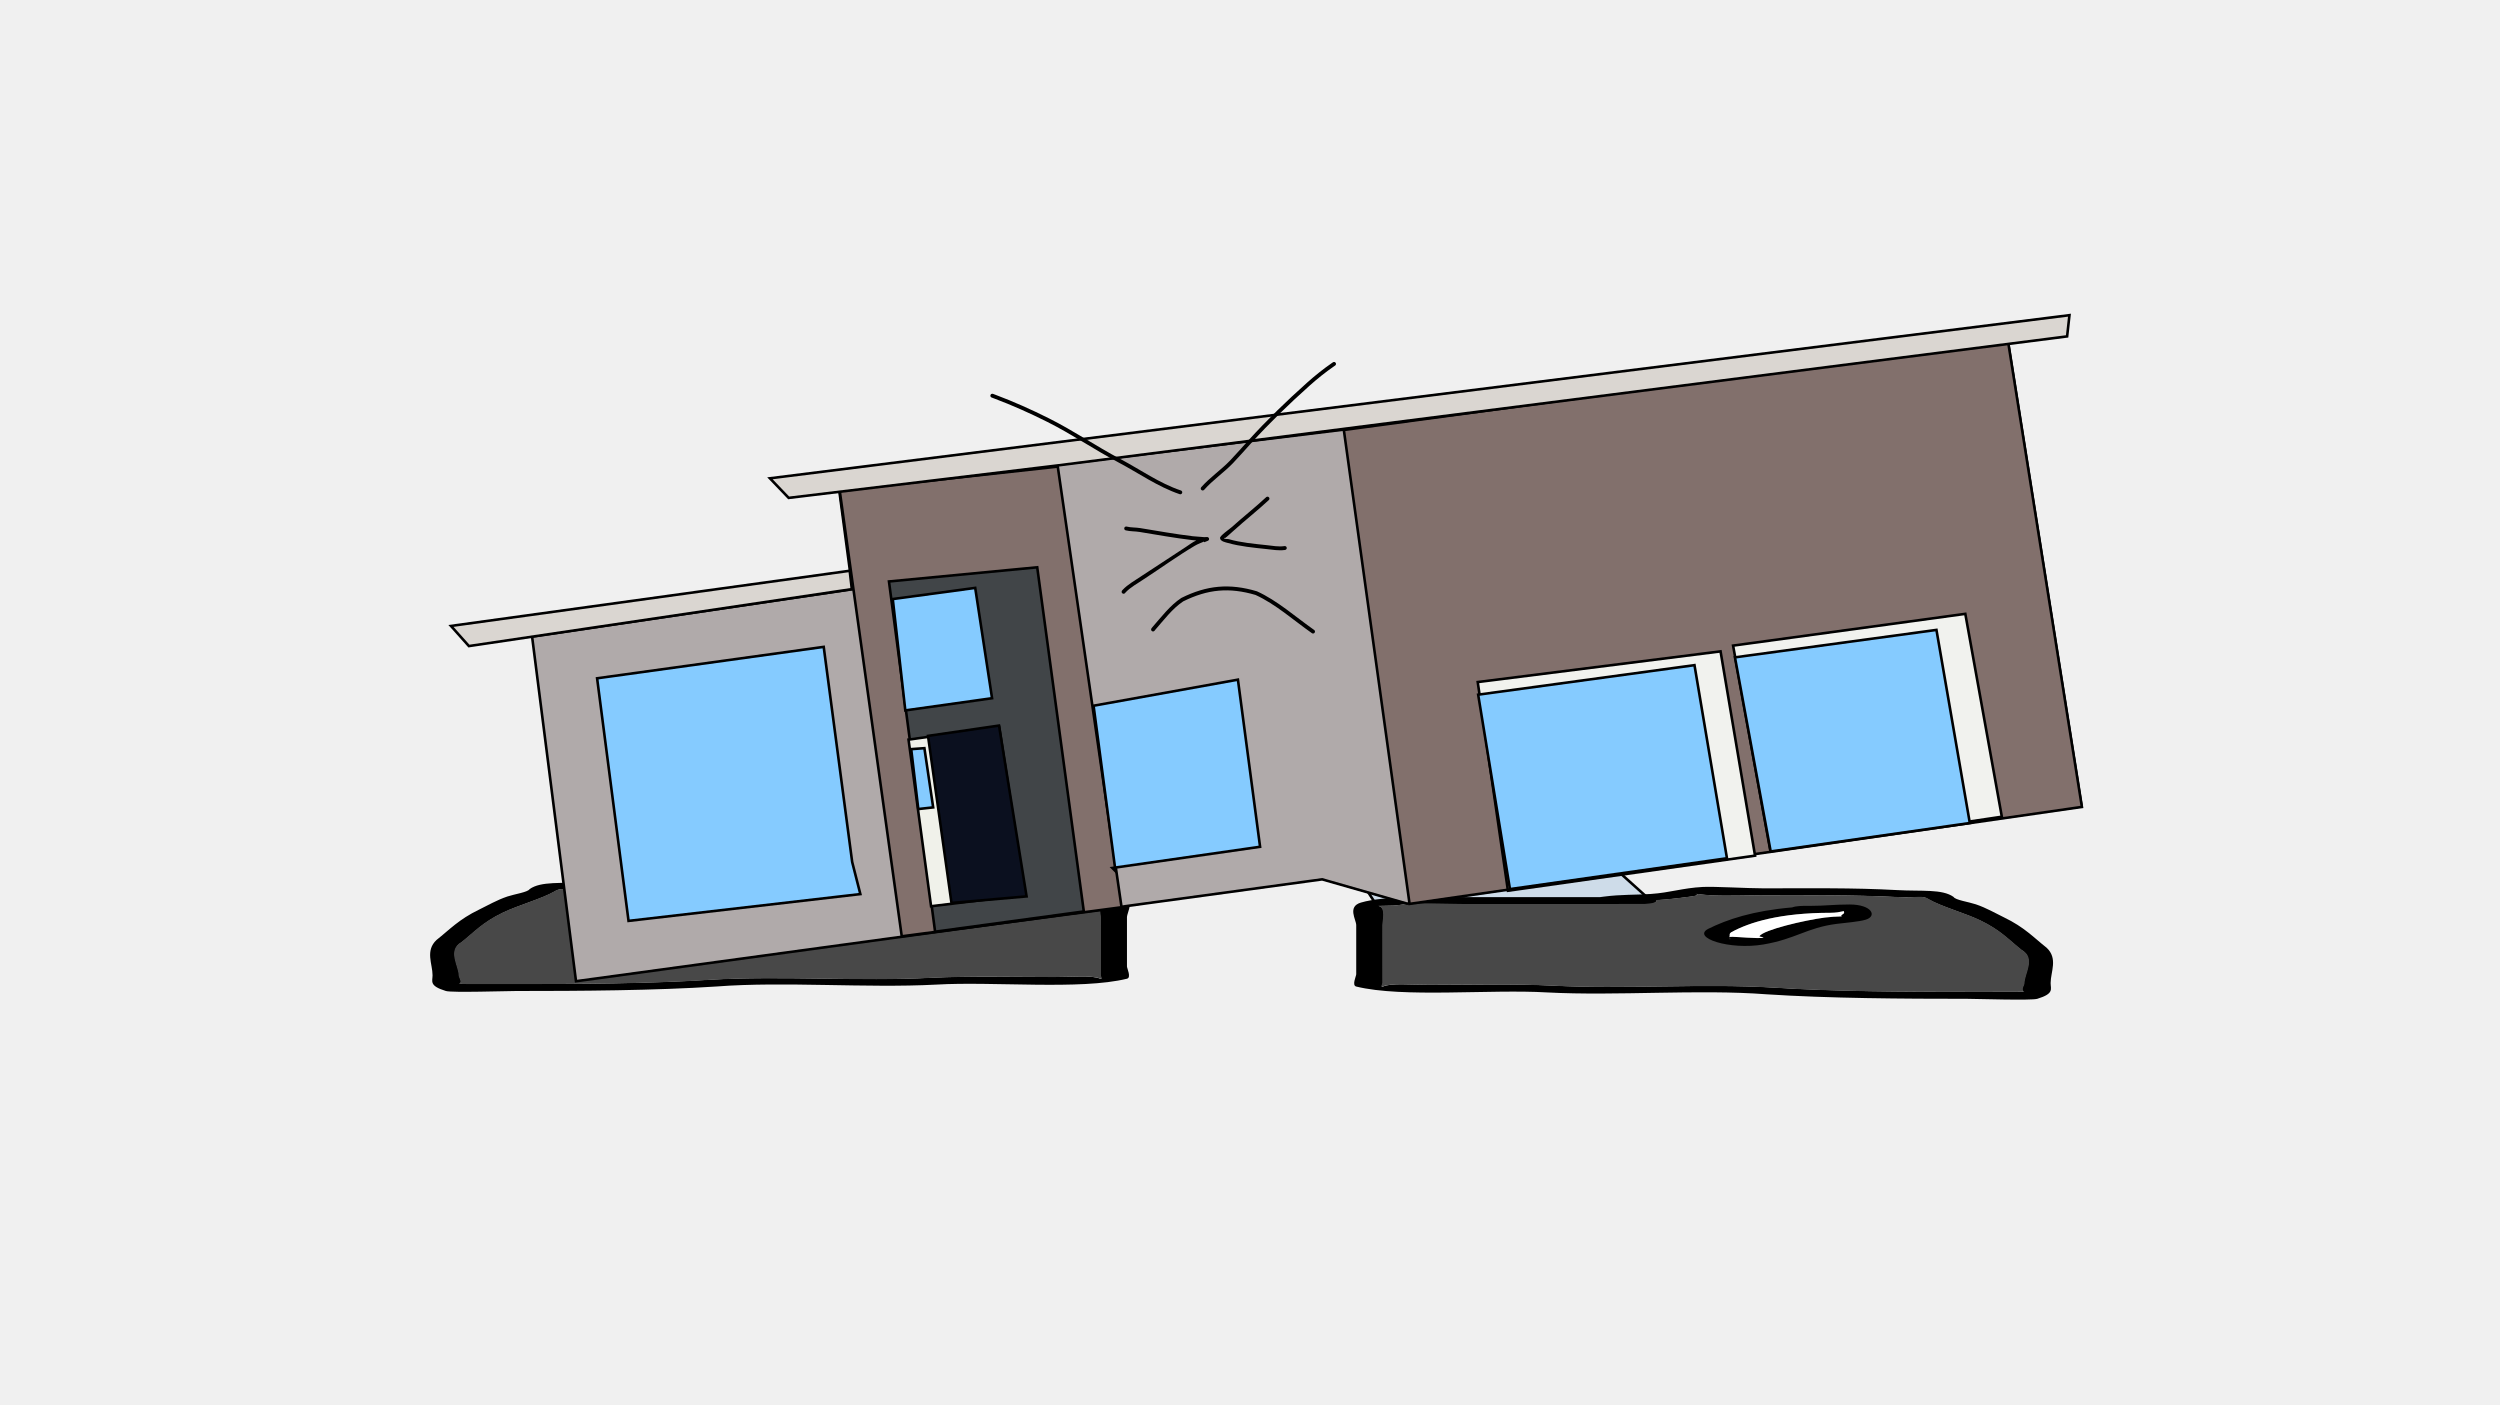
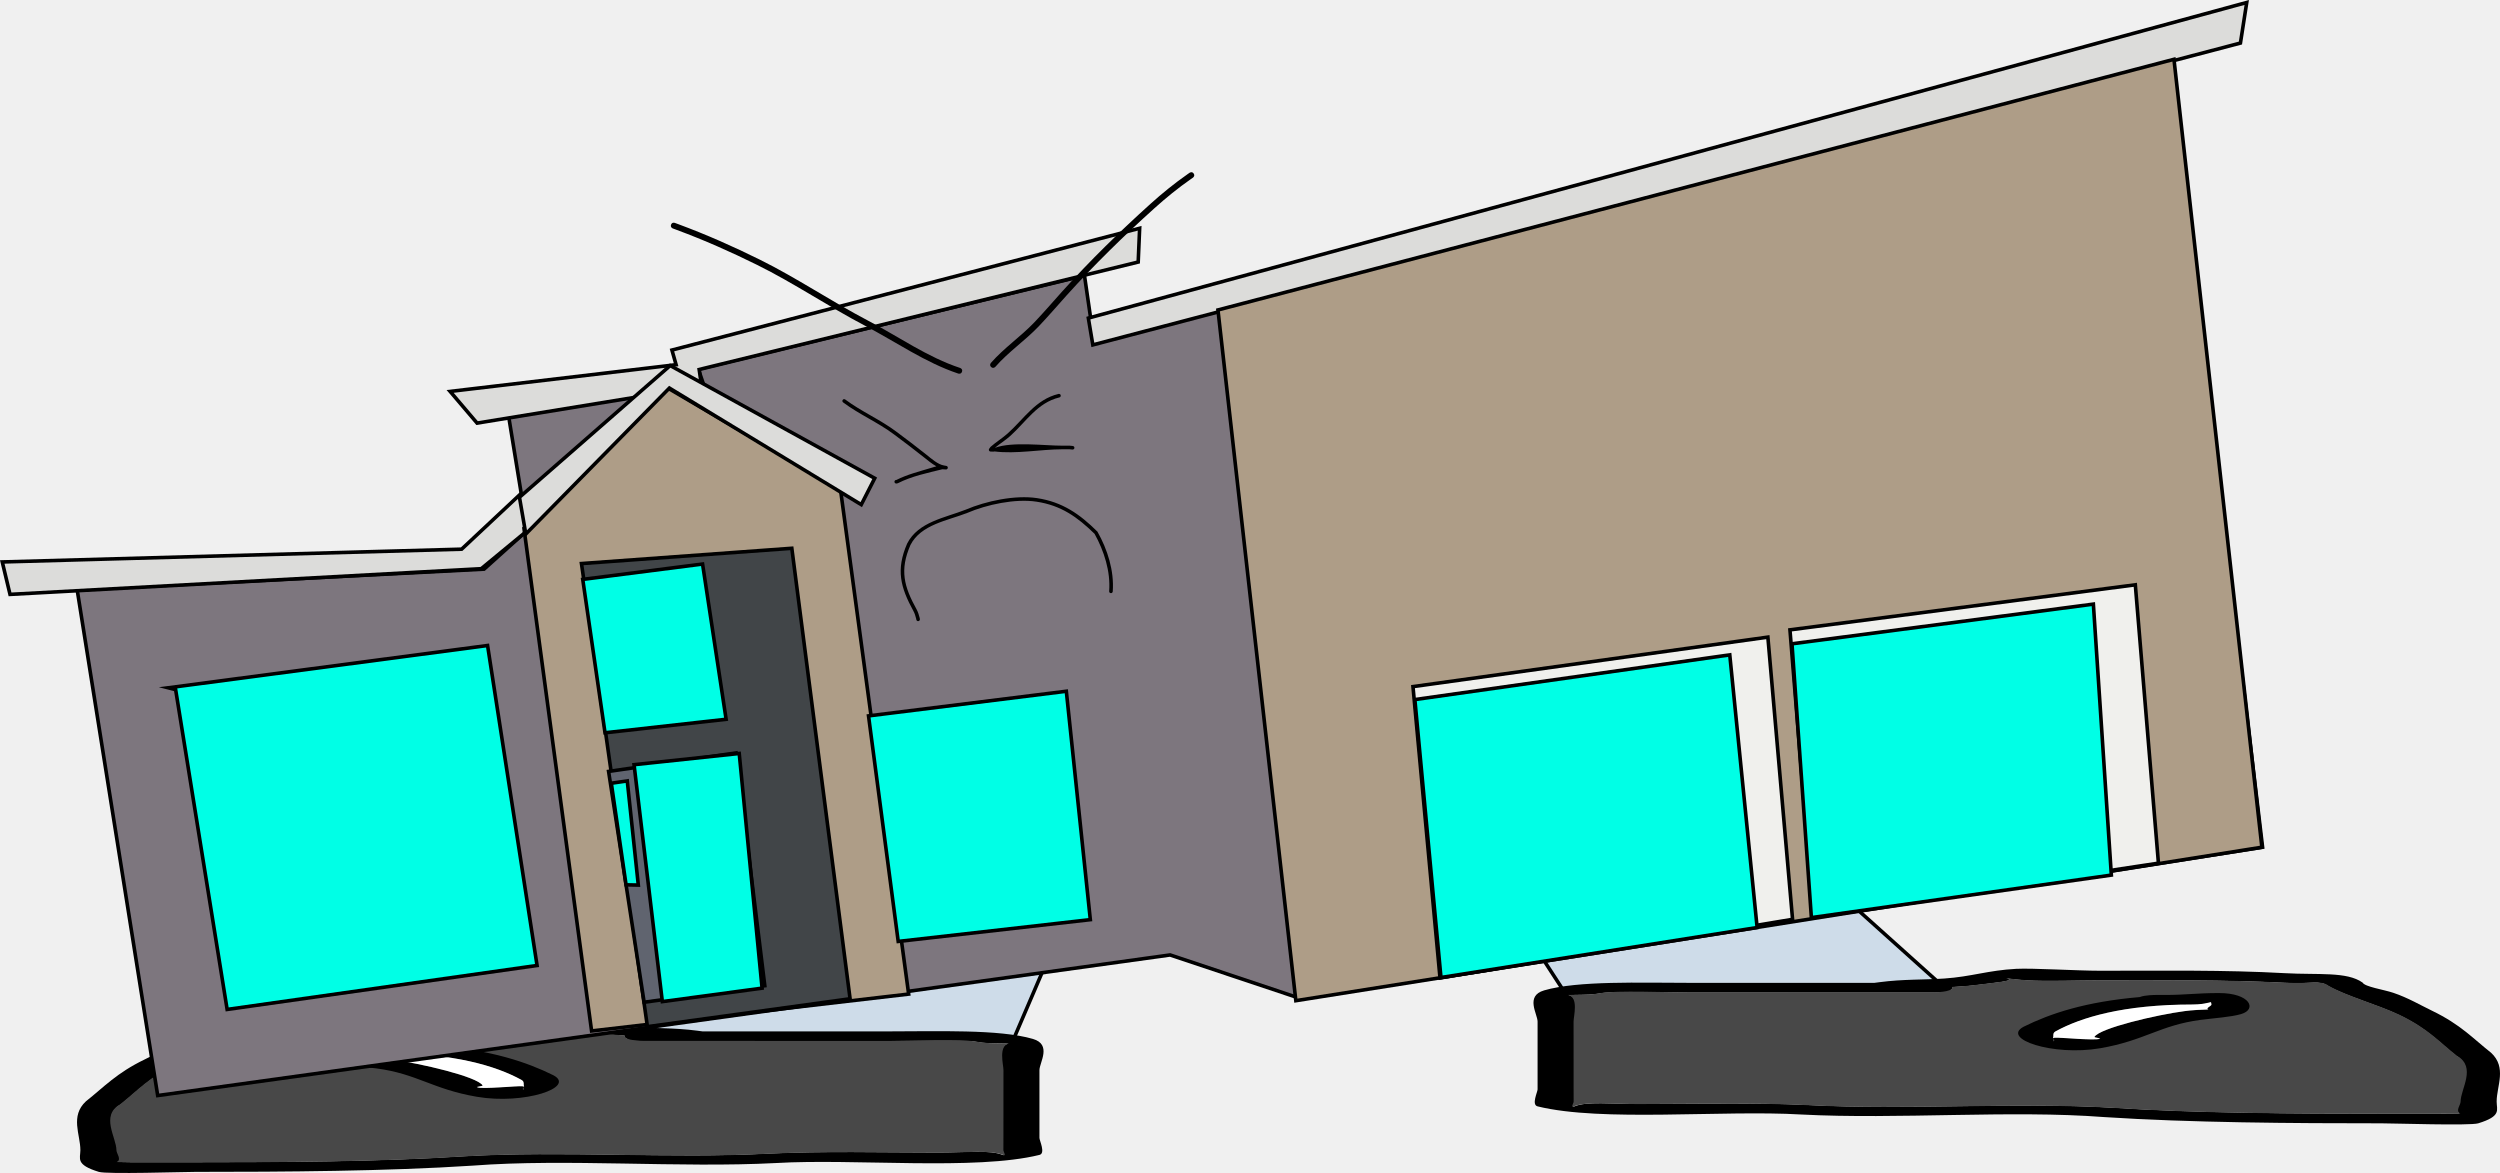
- <svg xmlns="http://www.w3.org/2000/svg" version="1.1" width="959.459" height="539.039" viewBox="0,0,959.459,539.039">
-   <g transform="translate(159.7297,89.51952)">
-     <g data-paper-data="{&quot;isPaintingLayer&quot;:true}" fill-rule="nonzero" stroke-linejoin="miter" stroke-miterlimit="10" stroke-dasharray="" stroke-dashoffset="0" style="mix-blend-mode: normal">
-       <path d="M-159.73,449.52v-539.039h959.459v539.039z" fill="none" stroke="#f00000" stroke-width="0" stroke-linecap="butt" />
-       <path d="M158.899,253.874l33.289,-29.892l93.013,-0.267l-19.582,30.159z" data-paper-data="{&quot;index&quot;:null}" fill="#cedce9" stroke="#000000" stroke-width="1" stroke-linecap="round" />
-       <path d="M367.931,256.874l-19.582,-30.159l93.013,0.267l33.289,29.892z" data-paper-data="{&quot;index&quot;:null}" fill="#cedce9" stroke="#000000" stroke-width="1" stroke-linecap="round" />
-       <path d="M483.498,255.307c-2.517,0.331 -4.992,0.52 -7.442,0.656c0.017,0.051 0.025,0.104 0.025,0.159c0,1.346 -5.125,1.346 -5.125,1.346c-22.636,0 -45.271,0 -67.907,0c-5.825,0 -20.318,-0.611 -24.615,0.194c-2.475,0.464 -4.246,0.418 -7.417,0.479c-0.358,0.007 -1.009,0.022 -1.584,0.031c3.066,0.575 1.584,5.888 1.584,7.373c0,6.282 0,12.563 0,18.845c0,1.122 0,2.243 0,3.365c0,0.449 -0.901,1.727 0,1.346c3.429,-1.45 10.122,-0.67 17.938,-0.673c15.406,-0.005 31.9,-0.438 47.031,0.29c27.631,1.451 57.338,-0.868 84.748,0.75c23.085,1.516 50.72,1.652 74.505,1.652c5.979,0 11.958,0 17.938,0c0.9,0 2.312,-0.032 3.775,-0.067c-1.471,-0.691 0.069,-2.36 0.069,-3.298c0,-3.505 4.473,-9.55 -1.018,-12.698c-4.852,-3.823 -7.922,-7.505 -15.837,-11.318c-5.84,-2.813 -14.932,-5.307 -19.764,-8.102c-2.343,-1.666 -4.44,-0.475 -12.069,-0.861c-16.881,-0.853 -33.812,-0.673 -51.251,-0.673c-6.357,0 -14.34,0.339 -20.5,0c-1.3,-0.072 -3.744,-0.338 -5.576,-0.555c3.35,0.68 -4.295,1.337 -7.507,1.759zM403.049,254.776c17.107,0 34.215,0 51.322,0c0.494,-0.065 0.987,-0.13 1.48,-0.194c6.5,-0.854 12.369,-0.627 17.938,-1.01c7.589,-0.521 12.129,-2.275 19.959,-2.692c4.498,-0.24 16.957,0.531 23.333,0.531c17.29,0 34.561,-0.26 51.251,0.673c9.376,0.524 17.299,-0.497 21.684,2.62c0.646,1.184 5.82,1.924 8.526,2.835c4.135,1.392 7.591,3.454 10.791,4.995c7.932,3.821 11.42,7.752 16.393,11.67c4.445,4.131 1.544,9.253 1.544,13.55c0,2.376 1.426,4.05 -5.125,6.057c-2.284,0.7 -23.388,0 -26.907,0c-24.533,0 -53.197,-0.171 -76.991,-1.733c-26.139,-2.007 -57.254,0.698 -84.272,-0.721c-21.772,-1.288 -55.379,2.143 -73.209,-2.257c-1.765,-0.436 0,-3.994 0,-4.711c0,-6.282 0,-12.563 0,-18.845c0,-2.1 -3.525,-7.114 1.822,-8.678c9.331,-2.729 26.795,-2.09 40.459,-2.09z" data-paper-data="{&quot;index&quot;:null}" fill="#000000" stroke="none" stroke-width="1" stroke-linecap="butt" />
-       <path d="M475.984,255.898c2.45,-0.136 4.955,-0.327 7.472,-0.658c3.213,-0.422 10.888,-1.08 7.538,-1.76c1.832,0.218 4.296,0.484 5.596,0.555c6.16,0.339 14.215,0.003 20.572,0.003c17.439,0 34.48,-0.161 51.36,0.692c7.629,0.385 9.742,-0.8 12.085,0.866c4.832,2.795 13.962,5.309 19.802,8.122c7.915,3.813 10.995,7.52 15.848,11.343c5.491,3.149 0.994,9.217 0.994,12.722c0,0.938 -1.55,2.613 -0.079,3.303c-1.462,0.035 -2.877,0.068 -3.777,0.068c-5.979,0 -11.969,0.004 -17.948,0.004c-23.785,0 -51.531,-0.113 -74.617,-1.629c-27.41,-1.617 -57.389,0.689 -85.019,-0.763c-15.131,-0.728 -31.672,-0.311 -47.078,-0.305c-7.815,0.003 -14.514,-0.78 -17.944,0.67c-0.901,0.381 -0.004,-0.899 -0.004,-1.348c0,-1.122 -0.009,-2.249 -0.009,-3.371c0,-6.282 -0.011,-12.601 -0.011,-18.882c0,-1.485 1.498,-6.811 -1.569,-7.386c0.575,-0.009 1.227,-0.024 1.585,-0.031c3.171,-0.061 4.946,-0.017 7.421,-0.481c4.296,-0.805 18.803,-0.201 24.628,-0.201c22.636,0 45.392,-0.027 68.028,-0.027c0,0 5.15,-0.002 5.15,-1.348c0,-0.055 -0.008,-0.108 -0.025,-0.159z" data-paper-data="{&quot;noHover&quot;:false,&quot;origItem&quot;:[&quot;Path&quot;,{&quot;applyMatrix&quot;:true,&quot;segments&quot;:[[[579.60736,595.76373],[0.95609,-0.20262],[0.00646,0.07548]],[[579.61718,596],[0,-0.08208],[0,2]],[[577.61718,598],[0,0],[-8.83333,0]],[[551.11718,598],[8.83333,0],[-2.27308,0]],[[541.51161,598.28885],[1.67648,-1.19621],[-0.96568,0.68904]],[[538.61718,599],[1.23739,-0.09027],[-0.13966,0.01019]],[[537.99901,599.04541],[0.22447,-0.0134],[1.19653,0.85421]],[[538.61718,610],[0,-2.20646],[0,9.33333]],[[538.61718,638],[0,-9.33333],[0,1.66667]],[[538.61718,643],[0,-1.66667],[0,0.66667]],[[538.61718,645],[-0.35177,0.56631],[1.33831,-2.15456]],[[545.61718,644],[-3.04994,0.00386],[6.01206,-0.00761]],[[563.97058,644.43107],[-5.90478,-1.08158],[10.78253,2.15651]],[[597.04254,645.54479],[-10.6965,-2.40266],[9.00888,2.25222]],[[626.11718,648],[-9.28168,0],[2.33333,0]],[[633.11718,648],[-2.33333,0],[0.35109,0]],[[634.59021,647.90091],[-0.5707,0.05184],[-0.57412,-1.02596]],[[634.61718,643],[0,1.39387],[0,-5.20707]],[[634.21982,624.13246],[2.14282,4.67827],[-1.8936,-5.6808]],[[628.03948,607.31672],[3.08887,5.66543],[-2.2791,-4.1802]],[[620.32688,595.27881],[1.8857,4.15235],[-0.91417,-2.47477]],[[615.61718,594],[2.9771,0.57275],[-6.58756,-1.26734]],[[595.61718,593],[6.8054,0],[-2.48058,0]],[[587.61718,593],[2.40395,0.50364],[-0.50743,-0.10631]],[[585.44122,592.1748],[0.71481,0.32365],[1.30749,1.01011]],[[582.51161,594.78885],[1.25365,-0.62682],[-0.98239,0.4912]]],&quot;closed&quot;:true}],&quot;index&quot;:null}" fill="#484848" stroke="none" stroke-width="1" stroke-linecap="butt" />
-       <path d="M547.832,260.833c0,-0.156 -0.071,-0.417 -0.139,-0.674c-0.264,0.104 -0.658,0.193 -1.164,0.269c-1.518,0.406 -3.822,0.406 -3.822,0.406c-19.521,0 -30.797,3.573 -37.698,7.332c-0.812,0.426 -0.74,0.94 -0.74,1.417c0,0.136 -0.049,0.351 -0.103,0.574c0.052,-0.072 0.18,-0.131 0.443,-0.169c1.159,-0.167 11.237,0.857 12.473,0.267c0.372,-0.177 -1.823,-0.21 -1.702,-0.41c1.489,-2.455 17.275,-6.169 25.035,-7.188c2.013,-0.264 4.278,-0.397 6.531,-0.458c-0.881,-0.36 0.886,-0.912 0.886,-1.366zM504.138,270.268c-0.116,0.479 -0.219,0.936 0.13,0.66c0.239,-0.188 -0.106,-0.453 -0.13,-0.66zM495.841,266.961c7.325,-3.627 17.067,-6.934 32.248,-8.235c1.426,-0.585 4.368,-0.585 4.368,-0.585h2.563c5.802,0 8.872,-0.531 15.105,-0.531c8.655,0 10.662,4.52 6.136,5.844c-2.856,0.835 -7.437,1.109 -11.261,1.612c-11.317,1.486 -15.516,5.757 -27.917,7.882c-13.143,2.252 -27.613,-2.639 -21.24,-5.986z" data-paper-data="{&quot;index&quot;:null}" fill="#000000" stroke="none" stroke-width="1" stroke-linecap="butt" />
-       <path d="M547.883,260.114c0.068,0.257 0.151,0.522 0.151,0.678c0,0.455 -1.746,1.015 -0.865,1.375c-2.252,0.061 -4.531,0.188 -6.544,0.453c-7.76,1.019 -23.623,4.714 -25.111,7.169c-0.121,0.2 1.83,0.351 1.458,0.528c-1.237,0.589 -11.401,-0.452 -12.56,-0.285c-0.262,0.038 -0.39,0.097 -0.442,0.169c0.054,-0.223 0.094,-0.442 0.094,-0.577c0,-0.477 -0.094,-1 0.718,-1.426c6.901,-3.759 18.583,-7.411 38.105,-7.411c0,0 2.314,0.003 3.833,-0.403c0.506,-0.076 0.9,-0.164 1.164,-0.269z" data-paper-data="{&quot;noHover&quot;:false,&quot;origItem&quot;:[&quot;Path&quot;,{&quot;applyMatrix&quot;:true,&quot;segments&quot;:[[[607.563,601.99816],[0.02649,0.38155],[-0.10299,0.15484]],[[607.10872,602.39727],[0.1976,-0.11227],[-0.59254,0.60273]],[[605.61718,603],[0,0],[-7.618,0]],[[590.90604,613.89443],[2.69308,-5.58508],[-0.31682,0.63364]],[[590.61718,616],[0,-0.70843],[0,0.20156]],[[590.57685,616.85325],[0.02106,-0.33136],[0.02013,-0.10671]],[[590.74964,616.60263],[-0.10238,0.05628],[0.45234,-0.24865]],[[595.61718,617],[-0.48256,0.87548],[0.14503,-0.26312]],[[594.95308,616.3906],[-0.04725,0.29671],[0.58086,-3.64773]],[[604.72276,605.71115],[-3.02833,1.51416],[0.78545,-0.39273]],[[607.27135,605.03032],[-0.87898,0.0905],[-0.34365,-0.53523]],[[607.61718,603],[0,0.6759],[0,-0.23192]]],&quot;closed&quot;:true}],&quot;index&quot;:null}" fill="#ffffff" stroke="none" stroke-width="1" stroke-linecap="butt" />
-       <g stroke="none" stroke-width="1" stroke-linecap="butt">
-         <path d="M150.051,252.307c-3.212,-0.422 -10.858,-1.08 -7.507,-1.759c-1.832,0.218 -4.276,0.484 -5.576,0.555c-6.16,0.339 -14.144,0 -20.5,0c-17.439,0 -34.37,-0.18 -51.251,0.673c-7.629,0.385 -9.726,-0.805 -12.069,0.861c-4.832,2.795 -13.924,5.289 -19.764,8.102c-7.915,3.813 -10.985,7.494 -15.837,11.318c-5.491,3.149 -1.018,9.194 -1.018,12.698c0,0.938 1.54,2.608 0.069,3.298c1.462,0.035 2.875,0.067 3.775,0.067c5.979,0 11.958,0 17.938,0c23.785,0 51.419,-0.137 74.505,-1.652c27.41,-1.617 57.117,0.702 84.748,-0.75c15.131,-0.728 31.625,-0.295 47.031,-0.29c7.816,0.003 14.508,-0.777 17.938,0.673c0.901,0.381 0,-0.897 0,-1.346c0,-1.122 0,-2.243 0,-3.365c0,-6.282 0,-12.563 0,-18.845c0,-1.485 -1.482,-6.798 1.584,-7.373c-0.575,-0.009 -1.226,-0.024 -1.584,-0.031c-3.171,-0.061 -4.942,-0.015 -7.417,-0.479c-4.296,-0.805 -18.79,-0.194 -24.615,-0.194c-22.636,0 -45.271,0 -67.907,0c0,0 -5.125,0 -5.125,-1.346c0,-0.055 0.009,-0.108 0.025,-0.159c-2.45,-0.136 -4.925,-0.326 -7.442,-0.656zM230.5,251.776c13.664,0 31.128,-0.639 40.459,2.09c5.347,1.564 1.822,6.578 1.822,8.678c0,6.282 0,12.563 0,18.845c0,0.717 1.765,4.276 0,4.711c-17.83,4.4 -51.436,0.969 -73.209,2.257c-27.018,1.419 -58.133,-1.285 -84.272,0.721c-23.793,1.562 -52.458,1.733 -76.991,1.733c-3.519,0 -24.622,0.7 -26.907,0c-6.551,-2.007 -5.125,-3.682 -5.125,-6.057c0,-4.297 -2.9,-9.419 1.544,-13.55c4.973,-3.919 8.461,-7.849 16.393,-11.67c3.2,-1.541 6.656,-3.603 10.791,-4.995c2.706,-0.911 7.879,-1.651 8.526,-2.835c4.385,-3.117 12.308,-2.096 21.684,-2.62c16.69,-0.933 33.961,-0.673 51.251,-0.673c6.376,0 18.835,-0.771 23.333,-0.531c7.83,0.417 12.37,2.171 19.959,2.692c5.569,0.382 11.438,0.156 17.938,1.01c0.493,0.065 0.987,0.13 1.48,0.194c17.107,0 34.215,0 51.322,0z" data-paper-data="{&quot;index&quot;:null}" fill="#000000" />
-         <path d="M157.565,252.898c-0.017,0.051 -0.025,0.104 -0.025,0.159c0,1.346 5.15,1.348 5.15,1.348c22.636,0 45.392,0.027 68.028,0.027c5.825,0 20.332,-0.604 24.628,0.201c2.475,0.464 4.25,0.42 7.421,0.481c0.358,0.007 1.009,0.022 1.585,0.031c-3.066,0.575 -1.569,5.901 -1.569,7.386c0,6.282 -0.011,12.601 -0.011,18.882c0,1.122 -0.009,2.249 -0.009,3.371c0,0.449 0.898,1.729 -0.004,1.348c-3.429,-1.45 -10.128,-0.668 -17.944,-0.67c-15.406,-0.005 -31.947,-0.422 -47.078,0.305c-27.631,1.451 -57.609,-0.854 -85.019,0.763c-23.085,1.516 -50.832,1.629 -74.617,1.629c-5.979,0 -11.969,-0.004 -17.948,-0.004c-0.9,0 -2.314,-0.033 -3.777,-0.068c1.471,-0.691 -0.079,-2.365 -0.079,-3.303c0,-3.505 -4.497,-9.573 0.994,-12.722c4.852,-3.823 7.932,-7.53 15.848,-11.343c5.84,-2.813 14.97,-5.327 19.802,-8.122c2.343,-1.666 4.456,-0.48 12.085,-0.866c16.881,-0.853 33.921,-0.692 51.36,-0.692c6.357,0 14.411,0.336 20.572,-0.003c1.3,-0.072 3.764,-0.338 5.596,-0.555c-3.351,0.68 4.325,1.338 7.538,1.76c2.517,0.331 5.022,0.522 7.472,0.658z" data-paper-data="{&quot;noHover&quot;:false,&quot;origItem&quot;:[&quot;Path&quot;,{&quot;applyMatrix&quot;:true,&quot;segments&quot;:[[[579.60736,595.76373],[0.95609,-0.20262],[0.00646,0.07548]],[[579.61718,596],[0,-0.08208],[0,2]],[[577.61718,598],[0,0],[-8.83333,0]],[[551.11718,598],[8.83333,0],[-2.27308,0]],[[541.51161,598.28885],[1.67648,-1.19621],[-0.96568,0.68904]],[[538.61718,599],[1.23739,-0.09027],[-0.13966,0.01019]],[[537.99901,599.04541],[0.22447,-0.0134],[1.19653,0.85421]],[[538.61718,610],[0,-2.20646],[0,9.33333]],[[538.61718,638],[0,-9.33333],[0,1.66667]],[[538.61718,643],[0,-1.66667],[0,0.66667]],[[538.61718,645],[-0.35177,0.56631],[1.33831,-2.15456]],[[545.61718,644],[-3.04994,0.00386],[6.01206,-0.00761]],[[563.97058,644.43107],[-5.90478,-1.08158],[10.78253,2.15651]],[[597.04254,645.54479],[-10.6965,-2.40266],[9.00888,2.25222]],[[626.11718,648],[-9.28168,0],[2.33333,0]],[[633.11718,648],[-2.33333,0],[0.35109,0]],[[634.59021,647.90091],[-0.5707,0.05184],[-0.57412,-1.02596]],[[634.61718,643],[0,1.39387],[0,-5.20707]],[[634.21982,624.13246],[2.14282,4.67827],[-1.8936,-5.6808]],[[628.03948,607.31672],[3.08887,5.66543],[-2.2791,-4.1802]],[[620.32688,595.27881],[1.8857,4.15235],[-0.91417,-2.47477]],[[615.61718,594],[2.9771,0.57275],[-6.58756,-1.26734]],[[595.61718,593],[6.8054,0],[-2.48058,0]],[[587.61718,593],[2.40395,0.50364],[-0.50743,-0.10631]],[[585.44122,592.1748],[0.71481,0.32365],[1.30749,1.01011]],[[582.51161,594.78885],[1.25365,-0.62682],[-0.98239,0.4912]]],&quot;closed&quot;:true}],&quot;index&quot;:null}" fill="#484848" />
-         <path d="M85.718,257.833c0,0.455 1.767,1.006 0.886,1.366c2.252,0.061 4.518,0.194 6.531,0.458c7.76,1.019 23.547,4.733 25.035,7.188c0.121,0.2 -2.073,0.233 -1.702,0.41c1.237,0.589 11.314,-0.435 12.473,-0.267c0.262,0.038 0.391,0.097 0.443,0.169c-0.054,-0.223 -0.103,-0.439 -0.103,-0.574c0,-0.477 0.072,-0.991 -0.74,-1.417c-6.901,-3.759 -18.176,-7.332 -37.698,-7.332c0,0 -2.304,0 -3.822,-0.406c-0.506,-0.076 -0.9,-0.164 -1.164,-0.269c-0.068,0.257 -0.139,0.518 -0.139,0.674zM129.281,267.928c0.35,0.276 0.247,-0.182 0.13,-0.66c-0.024,0.208 -0.369,0.472 -0.13,0.66zM137.708,263.961c6.373,3.347 -8.097,8.238 -21.24,5.986c-12.401,-2.125 -16.6,-6.396 -27.917,-7.882c-3.823,-0.502 -8.405,-0.776 -11.261,-1.612c-4.526,-1.324 -2.52,-5.844 6.136,-5.844c6.233,0 9.302,0.531 15.105,0.531h2.563c0,0 2.942,0 4.368,0.585c15.181,1.302 24.923,4.608 32.248,8.235z" data-paper-data="{&quot;index&quot;:null}" fill="#000000" />
-         <path d="M85.666,257.114c0.264,0.104 0.658,0.193 1.164,0.269c1.518,0.406 3.833,0.403 3.833,0.403c19.521,0 31.204,3.652 38.105,7.411c0.812,0.426 0.718,0.95 0.718,1.426c0,0.136 0.04,0.354 0.094,0.577c-0.052,-0.072 -0.179,-0.131 -0.442,-0.169c-1.159,-0.167 -11.324,0.874 -12.56,0.285c-0.372,-0.177 1.579,-0.329 1.458,-0.528c-1.488,-2.455 -17.351,-6.15 -25.111,-7.169c-2.013,-0.264 -4.291,-0.392 -6.544,-0.453c0.881,-0.36 -0.865,-0.92 -0.865,-1.375c0,-0.156 0.083,-0.421 0.151,-0.678z" data-paper-data="{&quot;noHover&quot;:false,&quot;origItem&quot;:[&quot;Path&quot;,{&quot;applyMatrix&quot;:true,&quot;segments&quot;:[[[607.563,601.99816],[0.02649,0.38155],[-0.10299,0.15484]],[[607.10872,602.39727],[0.1976,-0.11227],[-0.59254,0.60273]],[[605.61718,603],[0,0],[-7.618,0]],[[590.90604,613.89443],[2.69308,-5.58508],[-0.31682,0.63364]],[[590.61718,616],[0,-0.70843],[0,0.20156]],[[590.57685,616.85325],[0.02106,-0.33136],[0.02013,-0.10671]],[[590.74964,616.60263],[-0.10238,0.05628],[0.45234,-0.24865]],[[595.61718,617],[-0.48256,0.87548],[0.14503,-0.26312]],[[594.95308,616.3906],[-0.04725,0.29671],[0.58086,-3.64773]],[[604.72276,605.71115],[-3.02833,1.51416],[0.78545,-0.39273]],[[607.27135,605.03032],[-0.87898,0.0905],[-0.34365,-0.53523]],[[607.61718,603],[0,0.6759],[0,-0.23192]]],&quot;closed&quot;:true}],&quot;index&quot;:null}" fill="#ffffff" />
+ <svg xmlns="http://www.w3.org/2000/svg" version="1.1" width="694.694" height="325.948" viewBox="0,0,694.694,325.948">
+   <g transform="translate(22.51902,-33.0278)">
+     <g stroke-miterlimit="10">
+       <g stroke-width="1">
+         <path d="M411.906,308.238l-19.582,-30.159l93.013,0.267l33.289,29.892z" fill="#cedce9" stroke="#000000" stroke-linecap="round" />
+         <path d="M527.473,306.671c-2.517,0.331 -4.992,0.52 -7.442,0.656c0.017,0.051 0.025,0.104 0.025,0.159c0,1.346 -5.125,1.346 -5.125,1.346c-22.636,0 -45.271,0 -67.907,0c-5.825,0 -20.318,-0.611 -24.615,0.194c-2.475,0.464 -4.246,0.418 -7.417,0.479c-0.358,0.007 -1.009,0.022 -1.584,0.031c3.066,0.575 1.584,5.888 1.584,7.373c0,6.282 0,12.563 0,18.845c0,1.122 0,2.243 0,3.365c0,0.449 -0.901,1.727 0,1.346c3.429,-1.45 10.122,-0.67 17.938,-0.673c15.406,-0.005 31.9,-0.438 47.031,0.29c27.631,1.451 57.338,-0.868 84.748,0.75c23.085,1.516 50.72,1.652 74.505,1.652c5.979,0 11.958,0 17.938,0c0.9,0 2.312,-0.032 3.775,-0.067c-1.471,-0.691 0.069,-2.36 0.069,-3.298c0,-3.505 4.473,-9.55 -1.018,-12.698c-4.852,-3.823 -7.922,-7.505 -15.837,-11.318c-5.84,-2.813 -14.932,-5.307 -19.764,-8.102c-2.343,-1.666 -4.44,-0.475 -12.069,-0.861c-16.881,-0.853 -33.812,-0.673 -51.251,-0.673c-6.357,0 -14.34,0.339 -20.5,0c-1.3,-0.072 -3.744,-0.338 -5.576,-0.555c3.35,0.68 -4.295,1.337 -7.507,1.759zM447.024,306.14c17.107,0 34.215,0 51.322,0c0.494,-0.065 0.987,-0.13 1.48,-0.194c6.5,-0.854 12.369,-0.627 17.938,-1.01c7.589,-0.521 12.129,-2.275 19.959,-2.692c4.498,-0.24 16.957,0.531 23.333,0.531c17.29,0 34.561,-0.26 51.251,0.673c9.376,0.524 17.299,-0.497 21.684,2.62c0.646,1.184 5.82,1.924 8.526,2.835c4.135,1.392 7.591,3.454 10.791,4.995c7.932,3.821 11.42,7.752 16.393,11.67c4.445,4.131 1.544,9.253 1.544,13.55c0,2.376 1.426,4.05 -5.125,6.057c-2.284,0.7 -23.388,0 -26.907,0c-24.533,0 -53.197,-0.171 -76.991,-1.733c-26.139,-2.007 -57.254,0.698 -84.272,-0.721c-21.772,-1.288 -55.379,2.143 -73.209,-2.257c-1.765,-0.436 0,-3.994 0,-4.711c0,-6.282 0,-12.563 0,-18.845c0,-2.1 -3.525,-7.114 1.822,-8.678c9.331,-2.729 26.795,-2.09 40.459,-2.09z" fill="#000000" stroke="none" stroke-linecap="butt" />
+         <path d="M519.96,307.262c2.45,-0.136 4.955,-0.327 7.472,-0.658c3.213,-0.422 10.888,-1.08 7.538,-1.76c1.832,0.218 4.296,0.484 5.596,0.555c6.16,0.339 14.215,0.003 20.572,0.003c17.439,0 34.48,-0.161 51.36,0.692c7.629,0.385 9.742,-0.8 12.085,0.866c4.832,2.795 13.962,5.309 19.802,8.122c7.915,3.813 10.995,7.52 15.848,11.343c5.491,3.149 0.994,9.217 0.994,12.722c0,0.938 -1.55,2.613 -0.079,3.303c-1.462,0.035 -2.877,0.068 -3.777,0.068c-5.979,0 -11.969,0.004 -17.948,0.004c-23.785,0 -51.531,-0.113 -74.617,-1.629c-27.41,-1.617 -57.389,0.689 -85.019,-0.763c-15.131,-0.728 -31.672,-0.311 -47.078,-0.305c-7.815,0.003 -14.514,-0.78 -17.944,0.67c-0.901,0.381 -0.004,-0.899 -0.004,-1.348c0,-1.122 -0.009,-2.249 -0.009,-3.371c0,-6.282 -0.011,-12.601 -0.011,-18.882c0,-1.485 1.498,-6.811 -1.569,-7.386c0.575,-0.009 1.227,-0.024 1.585,-0.031c3.171,-0.061 4.946,-0.017 7.421,-0.481c4.296,-0.805 18.803,-0.201 24.628,-0.201c22.636,0 45.392,-0.027 68.028,-0.027c0,0 5.15,-0.002 5.15,-1.348c0,-0.055 -0.008,-0.108 -0.025,-0.159z" fill="#484848" stroke="none" stroke-linecap="butt" />
+         <path d="M591.807,312.197c0,-0.156 -0.071,-0.417 -0.139,-0.674c-0.264,0.104 -0.658,0.193 -1.164,0.269c-1.518,0.406 -3.822,0.406 -3.822,0.406c-19.521,0 -30.797,3.573 -37.698,7.332c-0.812,0.426 -0.74,0.94 -0.74,1.417c0,0.136 -0.049,0.351 -0.103,0.574c0.052,-0.072 0.18,-0.131 0.443,-0.169c1.159,-0.167 11.237,0.857 12.473,0.267c0.372,-0.177 -1.823,-0.21 -1.702,-0.41c1.489,-2.455 17.275,-6.169 25.035,-7.188c2.013,-0.264 4.278,-0.397 6.531,-0.458c-0.881,-0.36 0.886,-0.912 0.886,-1.366zM548.114,321.632c-0.116,0.479 -0.219,0.936 0.13,0.66c0.239,-0.188 -0.106,-0.453 -0.13,-0.66zM539.816,318.326c7.325,-3.627 17.067,-6.934 32.248,-8.235c1.426,-0.585 4.368,-0.585 4.368,-0.585h2.563c5.802,0 8.872,-0.531 15.105,-0.531c8.655,0 10.662,4.52 6.136,5.844c-2.856,0.835 -7.437,1.109 -11.261,1.612c-11.317,1.486 -15.516,5.757 -27.917,7.882c-13.143,2.252 -27.613,-2.639 -21.24,-5.986z" fill="#000000" stroke="none" stroke-linecap="butt" />
+         <path d="M591.859,311.478c0.068,0.257 0.151,0.522 0.151,0.678c0,0.455 -1.746,1.015 -0.865,1.375c-2.252,0.061 -4.531,0.188 -6.544,0.453c-7.76,1.019 -23.623,4.714 -25.111,7.169c-0.121,0.2 1.83,0.351 1.458,0.528c-1.237,0.589 -11.401,-0.452 -12.56,-0.285c-0.262,0.038 -0.39,0.097 -0.442,0.169c0.054,-0.223 0.094,-0.442 0.094,-0.577c0,-0.477 -0.094,-1 0.718,-1.426c6.901,-3.759 18.583,-7.411 38.105,-7.411c0,0 2.314,0.003 3.833,-0.403c0.506,-0.076 0.9,-0.164 1.164,-0.269z" fill="#ffffff" stroke="none" stroke-linecap="butt" />
      </g>
+       <path d="M152.437,321.727l33.289,-45.346l93.013,-0.405l-19.582,45.751z" fill="#cedce9" stroke="#000000" stroke-width="1" stroke-linecap="round" />
+       <path d="M143.59,320.16c-3.212,-0.422 -10.858,-1.08 -7.507,-1.759c-1.832,0.218 -4.276,0.484 -5.576,0.555c-6.16,0.339 -14.144,0 -20.5,0c-17.439,0 -34.37,-0.18 -51.251,0.673c-7.629,0.385 -9.726,-0.805 -12.069,0.861c-4.832,2.795 -13.924,5.289 -19.764,8.102c-7.915,3.813 -10.985,7.494 -15.837,11.318c-5.491,3.149 -1.018,9.194 -1.018,12.698c0,0.938 1.54,2.608 0.069,3.298c1.462,0.035 2.875,0.067 3.775,0.067c5.979,0 11.958,0 17.938,0c23.785,0 51.419,-0.137 74.505,-1.652c27.41,-1.617 57.117,0.702 84.748,-0.75c15.131,-0.728 31.625,-0.295 47.031,-0.29c7.816,0.003 14.508,-0.777 17.938,0.673c0.901,0.381 0,-0.897 0,-1.346c0,-1.122 0,-2.243 0,-3.365c0,-6.282 0,-12.563 0,-18.845c0,-1.485 -1.482,-6.798 1.584,-7.373c-0.575,-0.009 -1.226,-0.024 -1.584,-0.031c-3.171,-0.061 -4.942,-0.015 -7.417,-0.479c-4.296,-0.805 -18.79,-0.194 -24.615,-0.194c-22.636,0 -45.271,0 -67.907,0c0,0 -5.125,0 -5.125,-1.346c0,-0.055 0.009,-0.108 0.025,-0.159c-2.45,-0.136 -4.925,-0.326 -7.442,-0.656zM224.039,319.629c13.664,0 31.128,-0.639 40.459,2.09c5.347,1.564 1.822,6.578 1.822,8.678c0,6.282 0,12.563 0,18.845c0,0.717 1.765,4.276 0,4.711c-17.83,4.4 -51.436,0.969 -73.209,2.257c-27.018,1.419 -58.133,-1.285 -84.272,0.721c-23.793,1.562 -52.458,1.733 -76.991,1.733c-3.519,0 -24.622,0.7 -26.907,0c-6.551,-2.007 -5.125,-3.682 -5.125,-6.057c0,-4.297 -2.9,-9.419 1.544,-13.55c4.973,-3.919 8.461,-7.849 16.393,-11.67c3.2,-1.541 6.656,-3.603 10.791,-4.995c2.706,-0.911 7.879,-1.651 8.526,-2.835c4.385,-3.117 12.308,-2.096 21.684,-2.62c16.69,-0.933 33.961,-0.673 51.251,-0.673c6.376,0 18.835,-0.771 23.333,-0.531c7.83,0.417 12.37,2.171 19.959,2.692c5.569,0.382 11.438,0.156 17.938,1.01c0.493,0.065 0.987,0.13 1.48,0.194c17.107,0 34.215,0 51.322,0z" fill="#000000" stroke="none" stroke-width="1" stroke-linecap="butt" />
+       <path d="M151.103,320.751c-0.017,0.051 -0.025,0.104 -0.025,0.159c0,1.346 5.15,1.348 5.15,1.348c22.636,0 45.392,0.027 68.028,0.027c5.825,0 20.332,-0.604 24.628,0.201c2.475,0.464 4.25,0.42 7.421,0.481c0.358,0.007 1.009,0.022 1.585,0.031c-3.066,0.575 -1.569,5.901 -1.569,7.386c0,6.282 -0.011,12.601 -0.011,18.882c0,1.122 -0.009,2.249 -0.009,3.371c0,0.449 0.898,1.729 -0.004,1.348c-3.429,-1.45 -10.128,-0.668 -17.944,-0.67c-15.406,-0.005 -31.947,-0.422 -47.078,0.305c-27.631,1.451 -57.609,-0.854 -85.019,0.763c-23.085,1.516 -50.832,1.629 -74.617,1.629c-5.979,0 -11.969,-0.004 -17.948,-0.004c-0.9,0 -2.314,-0.033 -3.777,-0.068c1.471,-0.691 -0.079,-2.365 -0.079,-3.303c0,-3.505 -4.497,-9.573 0.994,-12.722c4.852,-3.823 7.932,-7.53 15.848,-11.343c5.84,-2.813 14.97,-5.327 19.802,-8.122c2.343,-1.666 4.456,-0.48 12.085,-0.866c16.881,-0.853 33.921,-0.692 51.36,-0.692c6.357,0 14.411,0.336 20.572,-0.003c1.3,-0.072 3.764,-0.338 5.596,-0.555c-3.351,0.68 4.325,1.338 7.538,1.76c2.517,0.331 5.022,0.522 7.472,0.658z" fill="#484848" stroke="none" stroke-width="1" stroke-linecap="butt" />
+       <path d="M79.256,325.686c0,0.455 1.767,1.006 0.886,1.366c2.252,0.061 4.518,0.194 6.531,0.458c7.76,1.019 23.547,4.733 25.035,7.188c0.121,0.2 -2.073,0.233 -1.702,0.41c1.237,0.589 11.314,-0.435 12.473,-0.267c0.262,0.038 0.391,0.097 0.443,0.169c-0.054,-0.223 -0.103,-0.439 -0.103,-0.574c0,-0.477 0.072,-0.991 -0.74,-1.417c-6.901,-3.759 -18.176,-7.332 -37.698,-7.332c0,0 -2.304,0 -3.822,-0.406c-0.506,-0.076 -0.9,-0.164 -1.164,-0.269c-0.068,0.257 -0.139,0.518 -0.139,0.674zM122.819,335.782c0.35,0.276 0.247,-0.182 0.13,-0.66c-0.024,0.208 -0.369,0.472 -0.13,0.66zM131.247,331.814c6.373,3.347 -8.097,8.238 -21.24,5.986c-12.401,-2.125 -16.6,-6.396 -27.917,-7.882c-3.823,-0.502 -8.405,-0.776 -11.261,-1.612c-4.526,-1.324 -2.52,-5.844 6.136,-5.844c6.233,0 9.302,0.531 15.105,0.531h2.563c0,0 2.942,0 4.368,0.585c15.181,1.302 24.923,4.608 32.248,8.235z" fill="#000000" stroke="none" stroke-width="1" stroke-linecap="butt" />
+       <path d="M79.205,324.967c0.264,0.104 0.658,0.193 1.164,0.269c1.518,0.406 3.833,0.403 3.833,0.403c19.521,0 31.204,3.652 38.105,7.411c0.812,0.426 0.718,0.95 0.718,1.426c0,0.136 0.04,0.354 0.094,0.577c-0.052,-0.072 -0.179,-0.131 -0.442,-0.169c-1.159,-0.167 -11.324,0.874 -12.56,0.285c-0.372,-0.177 1.579,-0.329 1.458,-0.528c-1.488,-2.455 -17.351,-6.15 -25.111,-7.169c-2.013,-0.264 -4.291,-0.392 -6.544,-0.453c0.881,-0.36 -0.865,-0.92 -0.865,-1.375c0,-0.156 0.083,-0.421 0.151,-0.678z" fill="#ffffff" stroke="none" stroke-width="1" stroke-linecap="butt" />
      <g>
-         <g stroke="#000000" stroke-width="1" stroke-linecap="round">
-           <path d="M61.332,287.057l-16.861,-132.299l122.923,-18.149l-4.986,-37.528l257.374,-31.548l191.189,-25.429l28.077,177.061l-258.768,38.115l-32.588,-9.32z" fill="#b0aaaa" />
-           <path d="M186.347,269.825l-23.817,-171.101l83.693,-9.169l24.483,169.119z" fill="#82706c" />
-           <path d="M199.142,268.049l-17.701,-134.41l56.895,-5.439l17.885,132.081z" fill="#414548" />
-           <path d="M233.659,253.9l-36.06,4.387l-8.649,-63.95l34.795,-4.891z" fill="#f0f1ea" />
-           <path d="M223.674,188.944l10.58,65.555l-28.817,2.516l-9.013,-64.112z" fill="#0b101f" />
-           <path d="M189.975,197.989l5.066,-0.371l3.366,22.727l-5.711,0.632z" fill="#85cbff" />
-           <path d="M182.901,140.385l31.64,-4.277l6.463,42.336l-33.29,4.68z" fill="#85cbff" />
-           <path d="M170.458,253.615l-88.966,10.289l-12.066,-93.109l86.97,-12.055l10.925,82.565z" fill="#85cbff" />
-           <path d="M268.374,244.798l-8.411,-63.471l55.4,-10.006l8.505,64.14l-56.686,8.139z" fill="#85cbff" />
-           <path d="M381.239,257.377l-25.228,-181.885l254.837,-34.46l28.423,179.133z" fill="#82706c" />
-           <path d="M418.997,252.325l-11.599,-80.082l93.192,-11.779l13.239,78.402z" fill="#f1f2ee" />
-           <path d="M419.763,251.706l-12.197,-74.625l83.02,-11.33l12.466,74.118z" fill="#85cbff" />
-           <path d="M519.728,237.141l-14.331,-78.888l89.126,-12.188l14.017,77.866z" fill="#f1f2ee" />
-           <path d="M519.83,237.255l-13.714,-74.497l77.332,-10.53l12.807,74.112z" fill="#85cbff" />
-           <path d="M167.183,136.582l-146.954,21.853l-6.887,-7.732l153.029,-21.171z" fill="#dad6d1" />
-           <path d="M245.776,89.155l-102.828,12.408l-7.198,-7.518l498.747,-62.607l-0.902,8.145z" fill="#dad6d1" />
-         </g>
-         <path d="M220.416,62.081c0.264,-0.702 0.966,-0.438 0.966,-0.438l0.948,0.357c7.082,2.663 13.76,5.659 20.526,9.044c9.383,4.695 18.086,10.674 27.372,15.587c7.678,4.062 15.033,9.337 23.251,12.083c0,0 0.711,0.239 0.472,0.95c-0.239,0.711 -0.95,0.472 -0.95,0.472c-8.3,-2.803 -15.713,-8.073 -23.475,-12.179c-9.276,-4.907 -17.97,-10.881 -27.342,-15.571c-6.72,-3.363 -13.348,-6.337 -20.382,-8.982l-0.948,-0.357c0,0 -0.702,-0.264 -0.438,-0.966z" fill="#000000" stroke="none" stroke-width="0.5" stroke-linecap="butt" />
-         <path d="M352.862,49.727c0.426,0.617 -0.191,1.043 -0.191,1.043l-0.484,0.334c-3.257,2.247 -6.374,4.757 -9.323,7.392c-7.815,6.985 -15.3,14.23 -22.356,21.989c-2.358,2.593 -4.653,5.266 -7.085,7.79c-3.46,3.591 -7.729,6.458 -11.01,10.181c0,0 -0.496,0.563 -1.059,0.067c-0.563,-0.496 -0.067,-1.059 -0.067,-1.059c3.303,-3.746 7.589,-6.628 11.068,-10.243c2.416,-2.511 4.699,-5.168 7.043,-7.746c7.09,-7.797 14.612,-15.079 22.466,-22.098c2.995,-2.677 6.163,-5.223 9.47,-7.508l0.484,-0.334c0,0 0.617,-0.426 1.043,0.191z" fill="#000000" stroke="none" stroke-width="0.5" stroke-linecap="butt" />
-         <path d="M282.348,152.663c-0.599,-0.451 -0.148,-1.05 -0.148,-1.05l0.284,-0.373c3.378,-3.846 6.88,-8.482 11.148,-11.27c9.807,-4.889 18.494,-5.682 29.002,-2.567c7.816,3.513 14.962,9.923 21.981,14.845c0,0 0.614,0.431 0.183,1.045c-0.431,0.614 -1.045,0.183 -1.045,0.183c-6.916,-4.85 -13.958,-11.175 -21.642,-14.667c-10.088,-2.964 -18.315,-2.207 -27.734,2.463c-4.111,2.696 -7.509,7.245 -10.767,10.958l-0.213,0.286c0,0 -0.451,0.599 -1.05,0.148z" fill="#000000" stroke="none" stroke-width="0.5" stroke-linecap="butt" />
-         <path d="M334.088,120.698c0.104,0.743 -0.638,0.847 -0.638,0.847l-0.144,0.02c-2.319,0.317 -4.727,-0.122 -7.043,-0.369c-4.877,-0.519 -10.079,-1.003 -14.797,-2.344c-0.871,-0.256 -2.803,-0.553 -2.974,-1.866c-0.115,-0.879 3.782,-3.553 4.434,-4.141c4.353,-3.928 9.005,-7.564 13.269,-11.542c0,0 0.549,-0.511 1.06,0.037c0.511,0.549 -0.037,1.06 -0.037,1.06c-4.274,3.982 -8.927,7.624 -13.286,11.559c-0.014,0.012 -2.248,2.007 -2.255,2.013c-0.386,0.328 -0.745,0.697 -1.181,0.954c-0.145,0.085 -0.587,-0.11 -0.503,0.035c0.323,0.56 1.264,0.277 1.887,0.449c4.624,1.331 9.758,1.785 14.543,2.295c2.18,0.232 4.496,0.691 6.676,0.375l0.144,-0.02c0,0 0.743,-0.104 0.847,0.638z" fill="#000000" stroke="none" stroke-width="0.5" stroke-linecap="butt" />
-         <path d="M271.036,138.198c-0.599,-0.451 -0.148,-1.05 -0.148,-1.05l0.172,-0.222c2.05,-2.208 4.867,-3.693 7.345,-5.4c5.716,-3.714 11.399,-7.462 17.095,-11.206c1.103,-0.725 2.461,-1.775 3.878,-2.423c-0.497,-0.042 -0.995,-0.085 -1.492,-0.128c-6.822,-0.816 -13.499,-2.02 -20.261,-3.135c-1.79,-0.295 -3.527,-0.169 -5.314,-0.604c0,0 -0.728,-0.179 -0.549,-0.907c0.179,-0.728 0.907,-0.549 0.907,-0.549c1.731,0.429 3.422,0.292 5.162,0.575c6.747,1.095 13.405,2.314 20.209,3.128c1.469,0.127 2.936,0.254 4.407,0.352l1.058,-0.046c0.385,-0.021 0.728,0.256 0.783,0.645c0.05,0.353 -0.156,0.684 -0.476,0.805l-1.376,0.557l-0.106,-0.261c-1.152,0.534 -2.294,0.884 -3.532,1.616c-6.675,3.952 -13.051,8.599 -19.561,12.828c-2.366,1.631 -5.133,3.049 -7.077,5.17l-0.076,0.107c0,0 -0.451,0.599 -1.05,0.148z" fill="#000000" stroke="none" stroke-width="0.5" stroke-linecap="butt" />
+         <path d="M21.303,337.456l-22.378,-140.534l113.062,-5.743l12,-10.786l-5.134,-31.473l54.159,-8.992l-1.473,-4.308l107.291,-26.031l2.732,18.822l298.615,-78.18l26.025,218.22l-267.626,41.958l-35.942,-12.022z" fill="#7d767e" stroke="#000000" stroke-width="1" stroke-linecap="round" />
+         <path d="M279.91,121.419l321.89,-87.706l-1.754,11.277l-318.89,83.879z" fill="#dcdcda" stroke="#000000" stroke-width="1" stroke-linecap="round" />
+         <path d="M293.759,105.843l-121.996,29.862l0.683,4.705l-62.393,10.188l-7.496,-8.804l62.795,-7.42l-1.156,-4.071l129.967,-33.845z" fill="#dcdcda" stroke="#000000" stroke-width="1" stroke-linecap="round" />
+         <path d="M124.084,180.426l-12.871,10.629l-130.947,7.138l-2.156,-9.013l127.652,-3.551l16.42,-15.384z" fill="#dcdcda" stroke="#000000" stroke-width="1" stroke-linecap="round" />
+         <path d="M163.144,140.912l47.884,28.094l18.947,140.255l-88.103,10.246l-18.797,-139.711z" fill="#ae9d87" stroke="#000000" stroke-width="1" stroke-linecap="round" />
+         <path d="M157.384,318.315l-17.363,-122.044l-0.964,-6.643l58.451,-4.246l16.193,125.181z" fill="#414548" stroke="#000000" stroke-width="1" stroke-linecap="round" />
+         <path d="M146.593,247.389l35.429,-5.143l7.978,64.692l-33.531,4.585z" fill="#60646f" stroke="#000000" stroke-width="1" stroke-linecap="round" />
+         <path d="M161.531,311.354l-7.862,-65.84l29.223,-3.112l6.357,65.21z" fill="#00ffe6" stroke="#000000" stroke-width="1" stroke-linecap="round" />
+         <path d="M147.352,250.67l4.429,-0.643l3.071,28.947l-3.402,-0.071z" fill="#00ffe6" stroke="#000000" stroke-width="1" stroke-linecap="round" />
+         <path d="M139.413,194.027l33.295,-4.268l6.545,43.139l-33.652,3.754z" fill="#00ffe6" stroke="#000000" stroke-width="1" stroke-linecap="round" />
+         <path d="M218.824,231.958l54.964,-6.848l6.67,63.469l-53.384,6.054z" fill="#00ffe6" stroke="#000000" stroke-width="1" stroke-linecap="round" />
+         <path d="M337.565,311.095l-21.644,-191.936l265.655,-69.651l24.434,218.945z" fill="#ae9d87" stroke="#000000" stroke-width="1" stroke-linecap="round" />
+         <path d="M377.629,304.784l-7.513,-80.963l98.616,-13.75l6.862,78.42z" fill="#f0f0ed" stroke="#000000" stroke-width="1" stroke-linecap="round" />
+         <path d="M377.892,304.652l-7.254,-77.232l87.505,-12.42l7.607,75.768z" fill="#00ffe6" stroke="#000000" stroke-width="1" stroke-linecap="round" />
+         <path d="M481.297,287.381l-6.429,-79.331l95.969,-12.518l6.424,77.353z" fill="#f0f0ed" stroke="#000000" stroke-width="1" stroke-linecap="round" />
+         <path d="M475.431,211.925l83.75,-11.027l4.996,75.299l-83.353,11.817z" fill="#00ffe6" stroke="#000000" stroke-width="1" stroke-linecap="round" />
+         <path d="M121.829,171.215l41.884,-36.603l56.831,31.317l-3.741,7.326l-53.313,-32.393l-39.897,40.554z" fill="#dcdcda" stroke="#000000" stroke-width="1" stroke-linecap="round" />
+         <path d="M24.233,224.148l88.732,-11.75l13.755,88.913l-86.121,12.219l-14.311,-88.855z" fill="#00ffe6" stroke="#000000" stroke-width="1" stroke-linecap="round" />
+         <path d="M163.956,95.452c0.286,-0.771 1.057,-0.485 1.057,-0.485l1.042,0.386c7.781,2.886 15.121,6.139 22.559,9.82c10.315,5.104 19.891,11.619 30.101,16.962c8.442,4.418 16.536,10.168 25.564,13.139c0,0 0.781,0.258 0.523,1.039c-0.258,0.781 -1.039,0.523 -1.039,0.523c-9.118,-3.034 -17.275,-8.777 -25.81,-13.243c-10.198,-5.337 -19.764,-11.847 -30.067,-16.945c-7.388,-3.656 -14.673,-6.885 -22.401,-9.752l-1.042,-0.386c0,0 -0.771,-0.286 -0.485,-1.057z" fill="#000000" stroke="none" stroke-width="0.5" stroke-linecap="butt" />
+         <path d="M309.174,81.249c0.47,0.675 -0.204,1.145 -0.204,1.145l-0.53,0.369c-3.561,2.481 -6.968,5.249 -10.189,8.154c-8.538,7.7 -16.712,15.684 -24.413,24.229c-2.574,2.856 -5.078,5.8 -7.734,8.58c-3.778,3.956 -8.446,7.122 -12.027,11.222c0,0 -0.541,0.62 -1.161,0.078c-0.62,-0.541 -0.078,-1.161 -0.078,-1.161c3.604,-4.125 8.292,-7.308 12.09,-11.29c2.638,-2.766 5.128,-5.692 7.688,-8.531c7.739,-8.587 15.954,-16.612 24.534,-24.35c3.272,-2.951 6.734,-5.76 10.35,-8.282l0.53,-0.369c0,0 0.675,-0.47 1.145,0.204z" fill="#000000" stroke="none" stroke-width="0.5" stroke-linecap="butt" />
+         <path d="M232.67,205.619c-0.495,0.072 -0.567,-0.423 -0.567,-0.423l-0.021,-0.172c-0.208,-0.755 -0.379,-1.468 -0.76,-2.154c-3.661,-6.691 -4.918,-11.541 -1.76,-18.811c3.088,-6.041 10.486,-7.128 16.282,-9.414c5.634,-2.403 13.696,-4.12 19.803,-3.202c7.077,1.073 11.868,4.434 16.787,9.318c2.8,4.938 4.679,10.886 4.255,16.622c0,0 -0.037,0.499 -0.536,0.461c-0.499,-0.037 -0.461,-0.536 -0.461,-0.536c0.415,-5.501 -1.417,-11.184 -4.052,-15.94c-4.797,-4.676 -9.285,-7.897 -16.142,-8.936c-5.903,-0.902 -13.837,0.801 -19.274,3.139c-5.483,2.146 -12.848,3.205 -15.757,8.915c-3.019,6.957 -1.806,11.511 1.731,17.903c0.415,0.762 0.619,1.536 0.848,2.371l0.047,0.294c0,0 0.072,0.495 -0.423,0.567z" fill="#000000" stroke="none" stroke-width="0.5" stroke-linecap="butt" />
+         <path d="M226.042,166.965c-0.072,-0.495 0.423,-0.567 0.423,-0.567l0.053,0.019c3.091,-1.568 6.502,-2.399 9.807,-3.407c0.42,-0.128 0.885,-0.293 1.352,-0.405c-1.222,-0.676 -2.382,-1.644 -3.371,-2.433c-2.757,-2.2 -5.567,-4.316 -8.394,-6.426c-4.551,-3.397 -9.653,-5.542 -14.148,-8.898c0,0 -0.401,-0.299 -0.102,-0.7c0.299,-0.401 0.7,-0.102 0.7,-0.102c4.492,3.353 9.597,5.501 14.148,8.898c2.835,2.117 5.654,4.239 8.419,6.446c1.325,1.057 3.171,2.715 4.866,2.983l0.64,0.115c0.211,0.033 0.386,0.2 0.418,0.422c0.04,0.273 -0.15,0.527 -0.423,0.567c-0.037,0.005 -0.073,0.007 -0.109,0.004l-0.988,-0.053l0,-0.001c-4.193,1.038 -8.473,1.908 -12.364,3.881l-0.362,0.079c0,0 -0.495,0.072 -0.567,-0.423z" fill="#000000" stroke="none" stroke-width="0.5" stroke-linecap="butt" />
+         <path d="M276.029,157.503c-0.05,0.497 -0.548,0.447 -0.548,0.447l-0.833,-0.085c-0.654,0.002 -1.309,0.004 -1.963,0.005c-6.034,0.015 -12.888,1.375 -18.93,0.593l-0,0.049l-0.992,-0.005c-0.247,0.003 -0.464,-0.177 -0.5,-0.428c-0.02,-0.137 0.018,-0.268 0.094,-0.371v0l0.354,-0.475l0.012,0.009l0.02,-0.047c1.49,-1.325 3.256,-2.383 4.79,-3.762c4.549,-4.089 7.769,-9.43 14.088,-10.941c0,0 0.486,-0.116 0.603,0.37c0.116,0.486 -0.37,0.603 -0.37,0.603c-6.107,1.461 -9.25,6.756 -13.653,10.713c-1.337,1.202 -2.923,2.17 -4.263,3.293c4.827,-1.803 13.851,-0.587 18.744,-0.6c0.672,-0.002 1.343,-0.003 2.015,-0.004l0.885,0.089c0,0 0.497,0.05 0.447,0.548z" fill="#000000" stroke="none" stroke-width="0.5" stroke-linecap="butt" />
      </g>
    </g>
  </g>
</svg>
